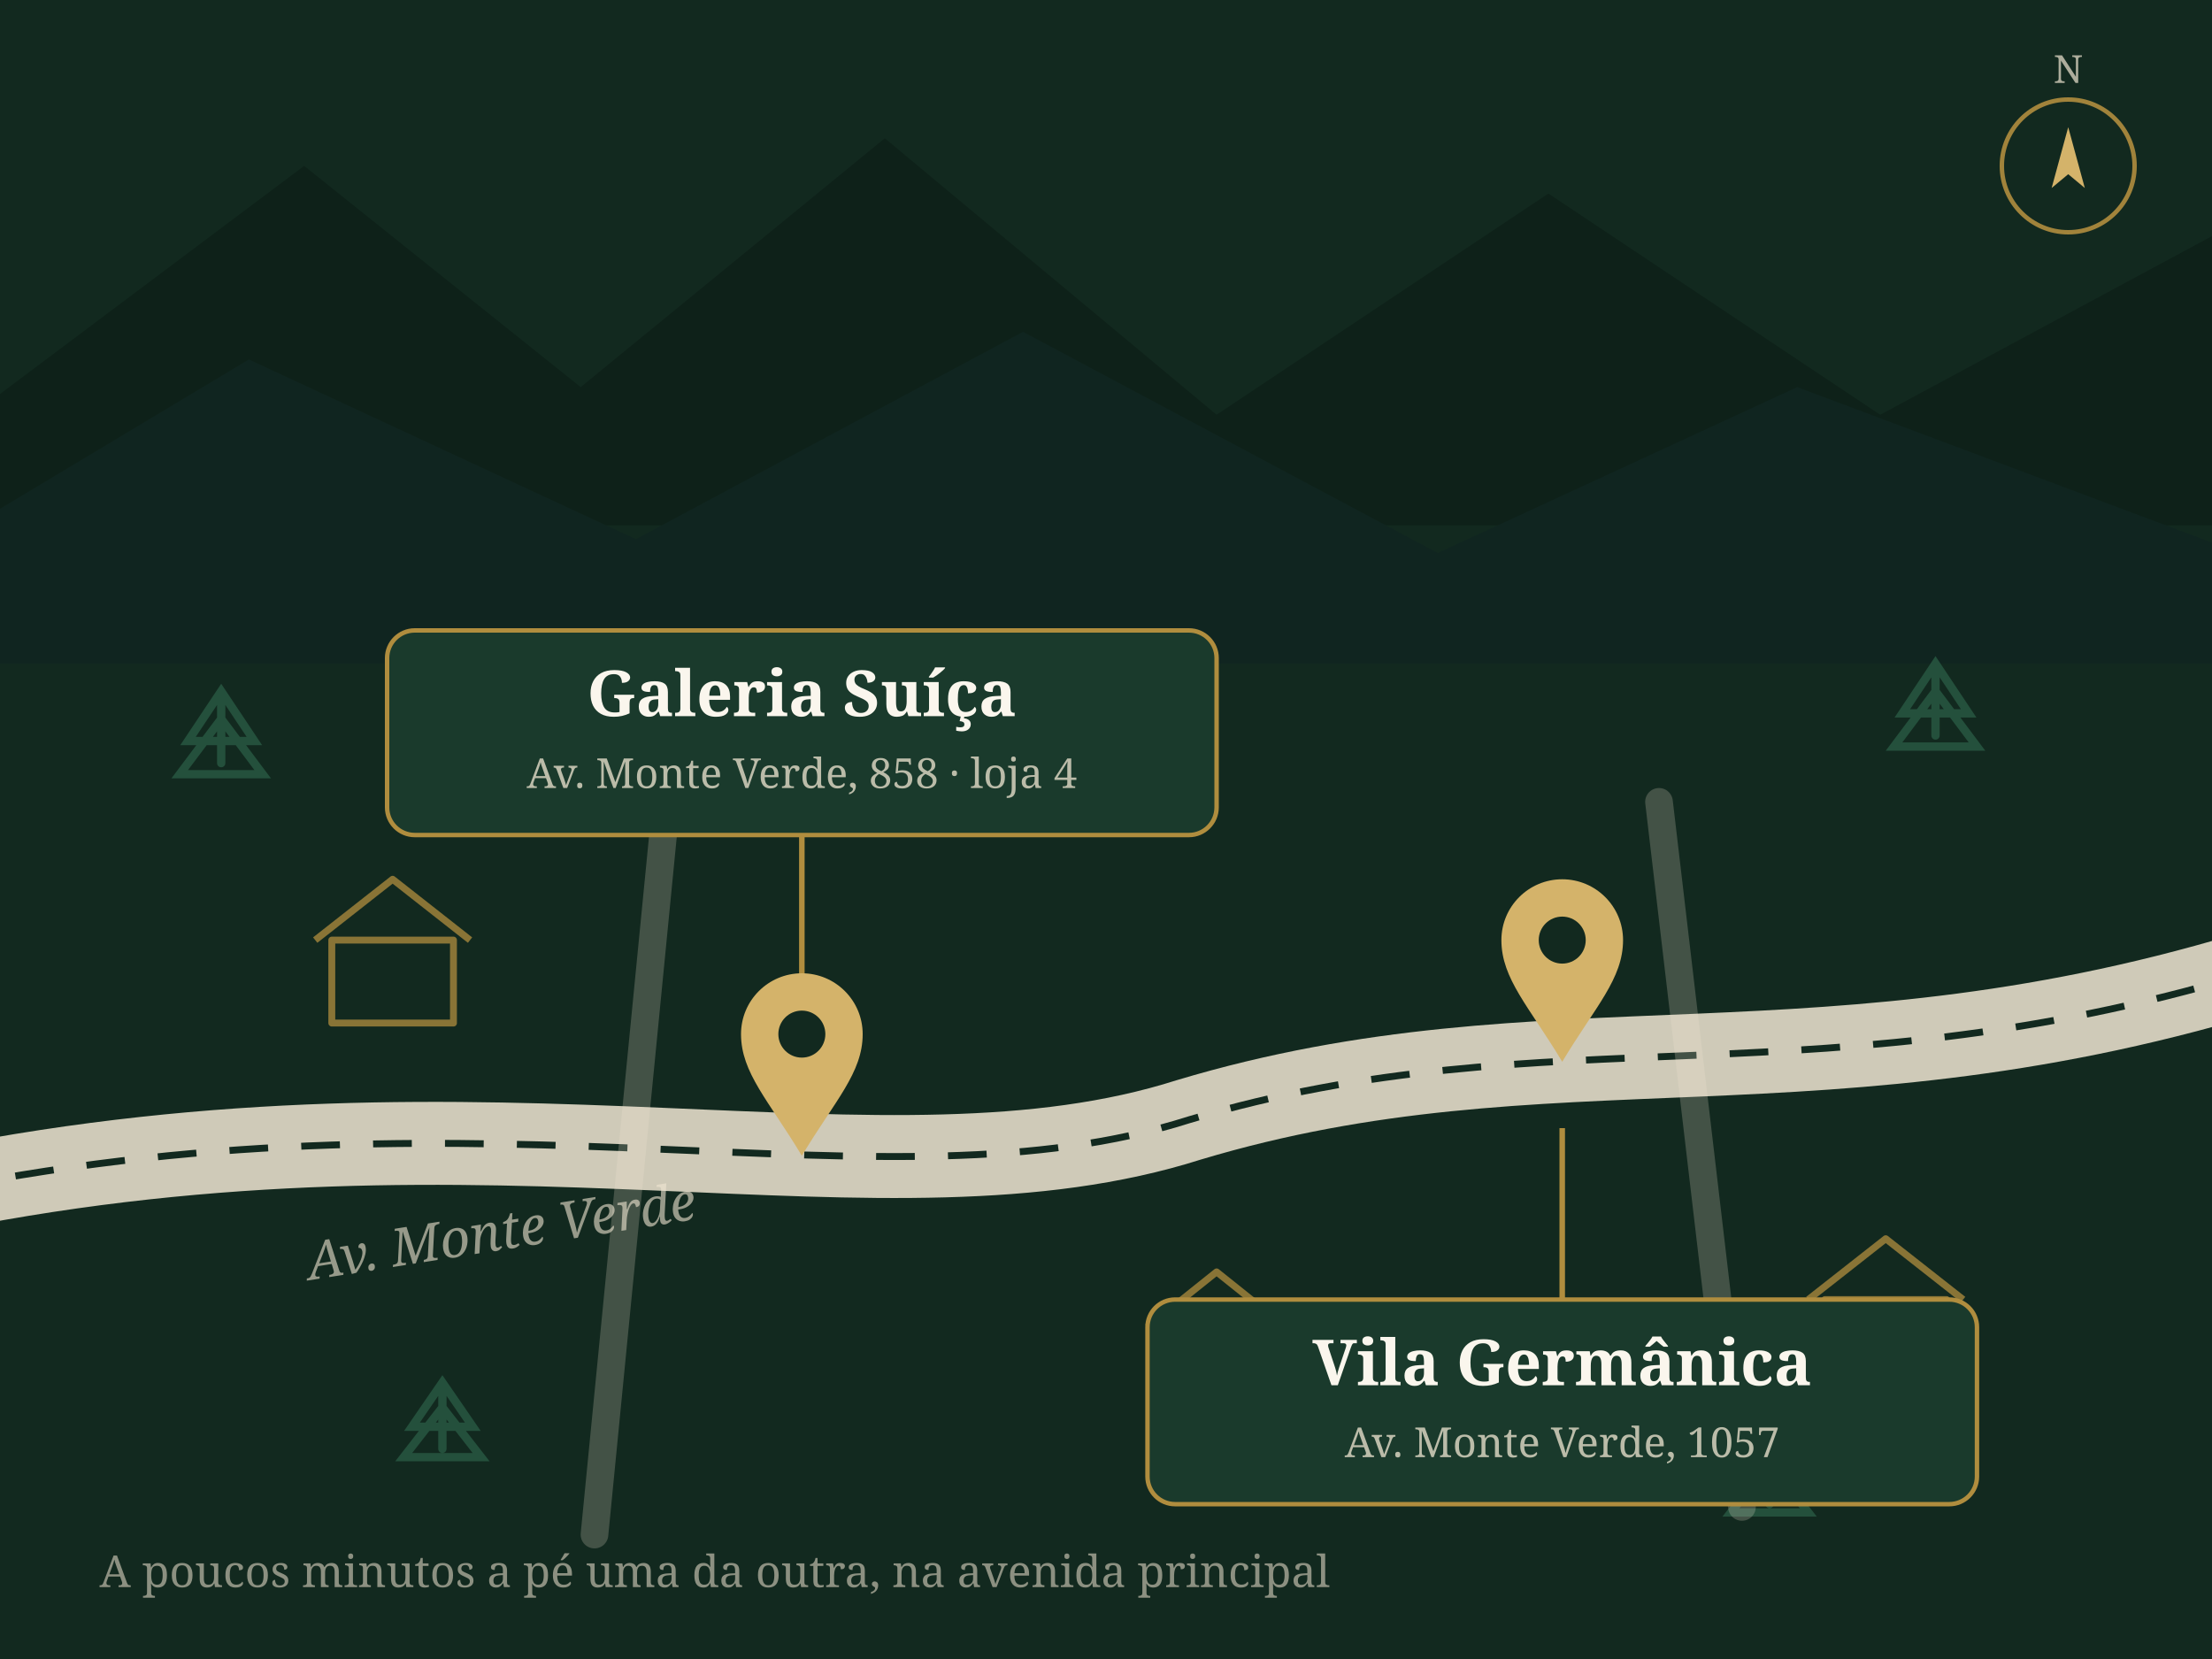
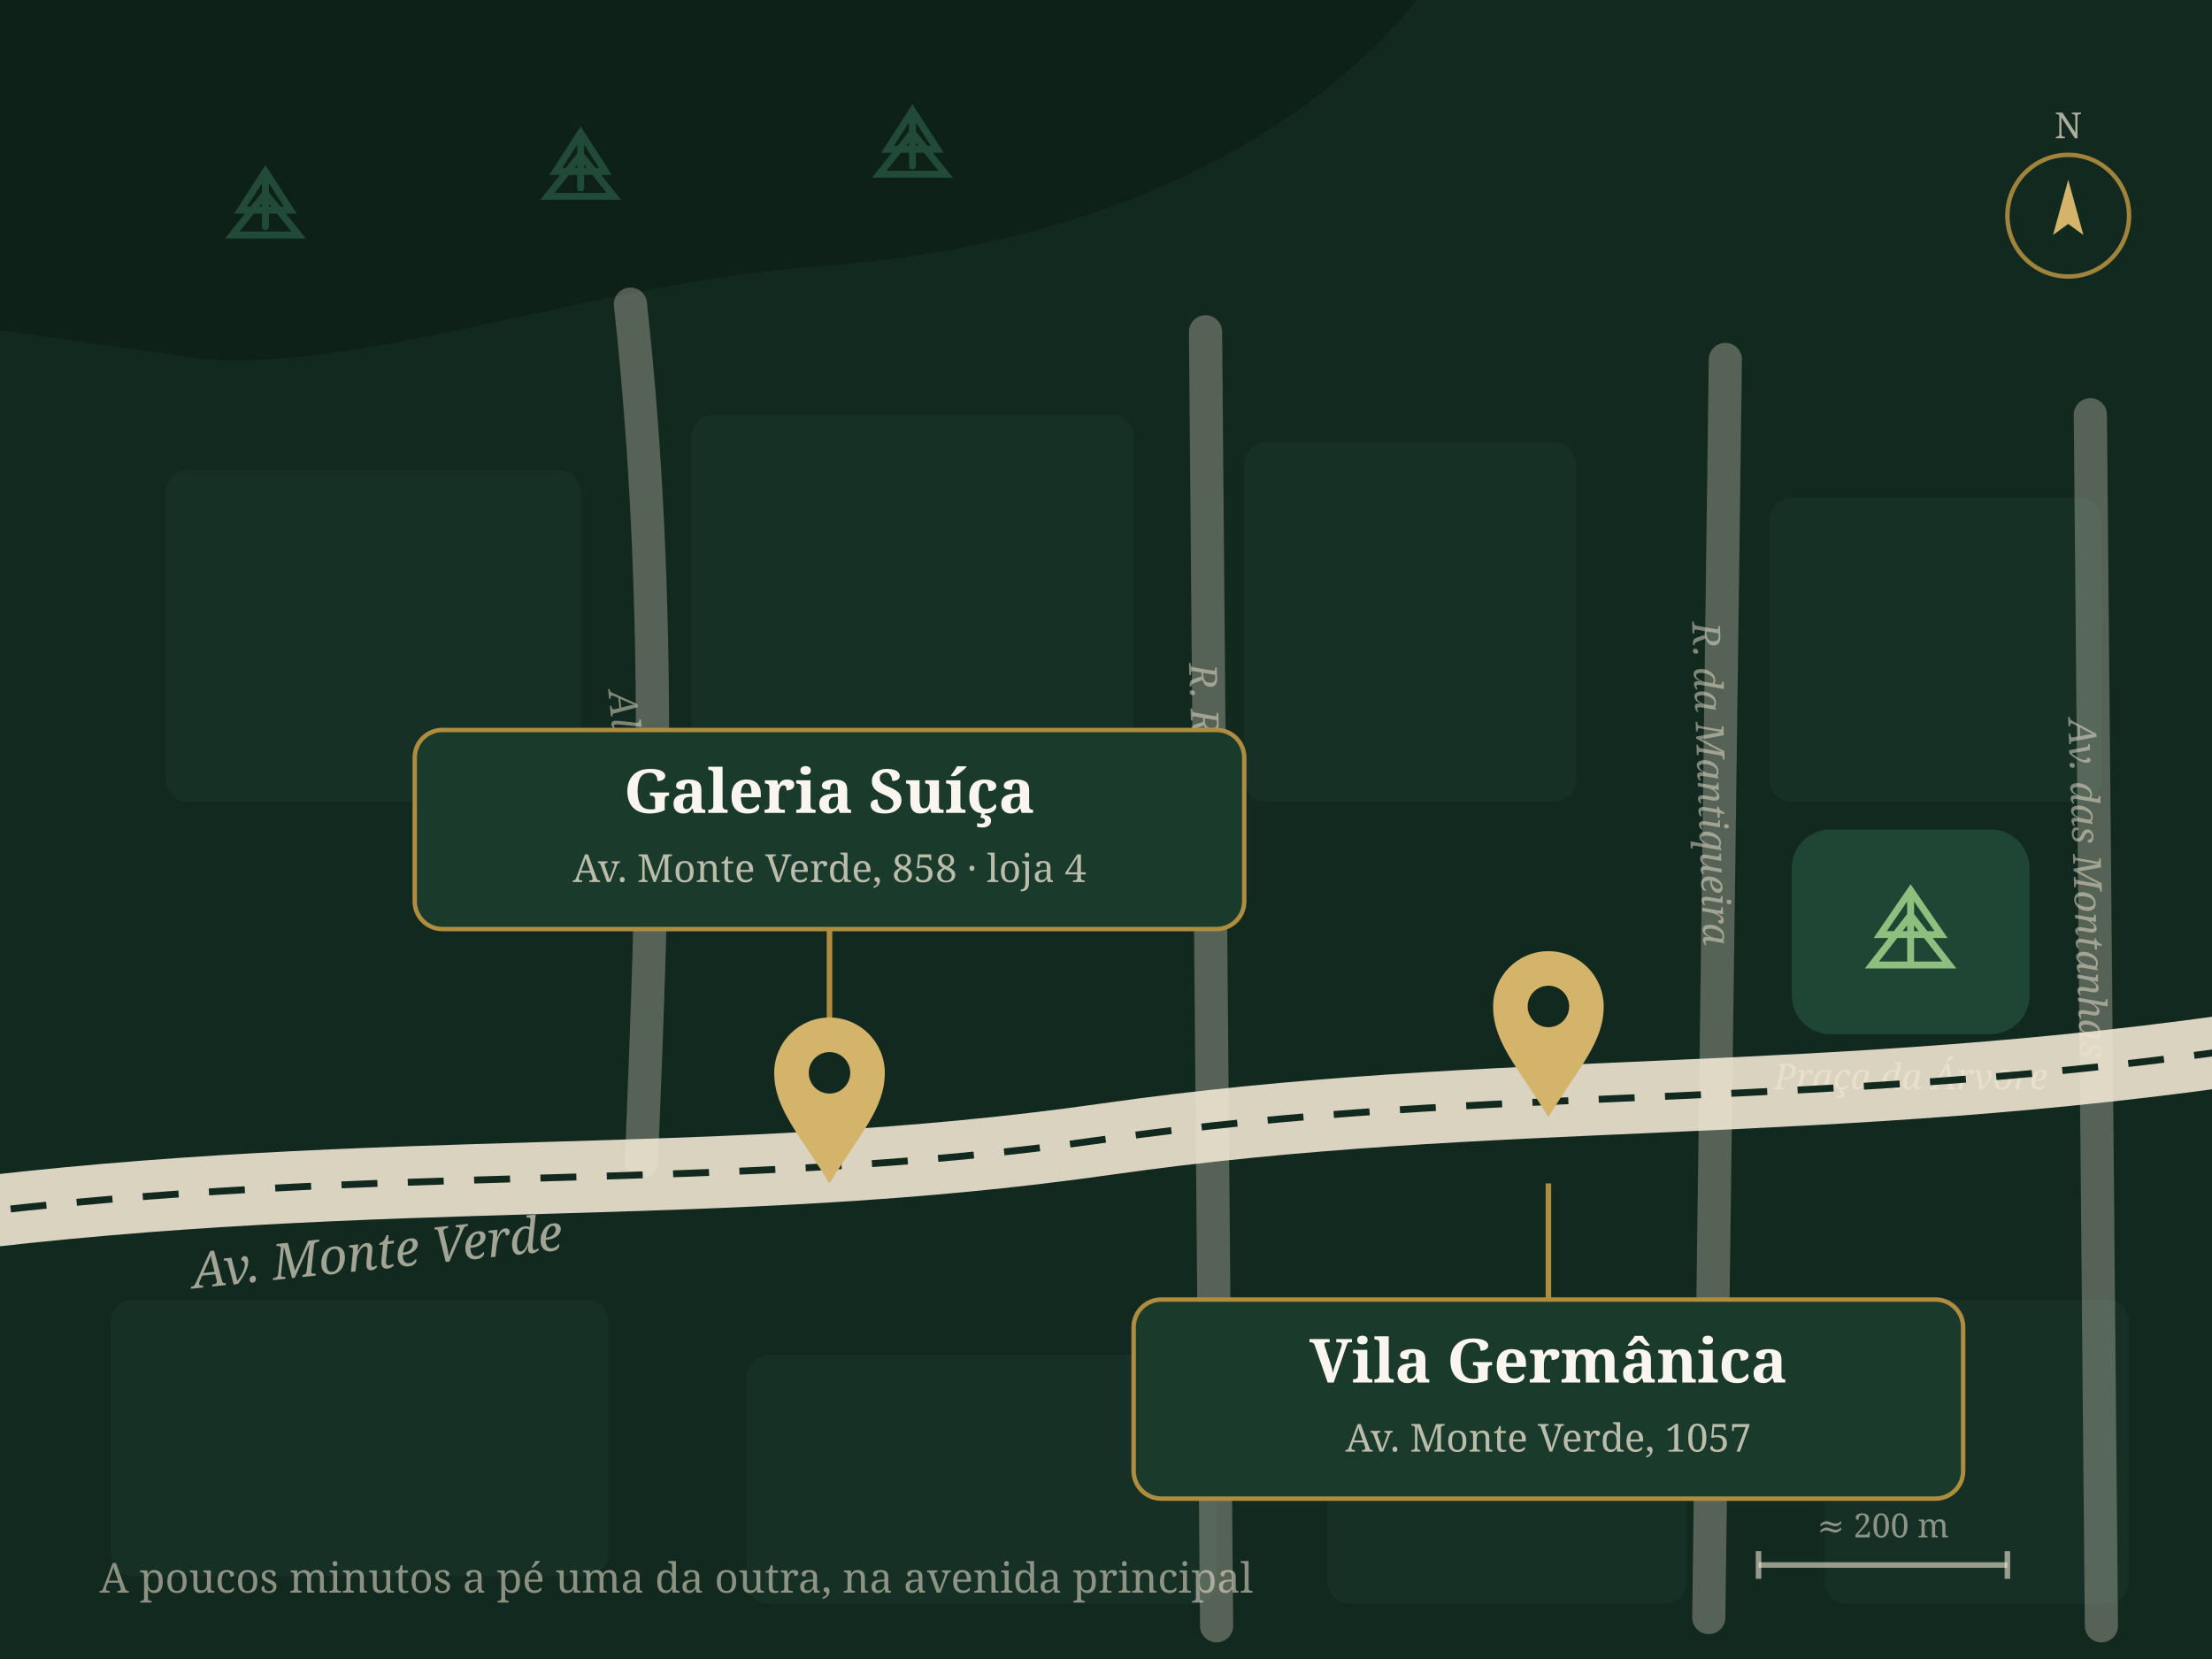
<svg xmlns="http://www.w3.org/2000/svg" viewBox="0 0 800 600" role="img" aria-label="Mapa ilustrado da avenida principal de Monte Verde com as duas unidades do Arsenal da Cerveja">
  <rect width="800" height="600" fill="#12291F" />
-   <path d="M-10 150 L110 60 L210 140 L320 50 L440 150 L560 70 L680 150 L810 80 L810 190 L-10 190 Z" fill="#0E2119" />
-   <path d="M-10 190 L90 130 L230 195 L370 120 L520 200 L650 140 L810 200 L810 240 L-10 240 Z" fill="#102520" />
-   <g stroke="#24503C" stroke-width="3" fill="none" stroke-linecap="round">
-     <path d="M80 250 l0 26 M80 250 l-12 18 h24 z M80 260 l-15 20 h30 z" />
-     <path d="M700 240 l0 26 M700 240 l-12 18 h24 z M700 250 l-15 20 h30 z" />
-     <path d="M160 500 l0 24 M160 500 l-11 16 h22 z M160 509 l-14 18 h28 z" />
-     <path d="M640 520 l0 24 M640 520 l-11 16 h22 z M640 529 l-14 18 h28 z" />
+   <path d="M-10 -10 H520 C 470 60 380 90 300 96 C 210 102 120 140 60 128 L-10 118 Z" fill="#0E2119" />
+   <g stroke="#24503C" stroke-width="2.5" fill="none" stroke-linecap="round" opacity="0.9">
+     <path d="M96 62 l0 20 M96 62 l-9 14 h18 z M96 70 l-12 15 h24 z" />
+     <path d="M210 48 l0 20 M210 48 l-9 14 h18 z M210 56 l-12 15 h24 z" />
+     <path d="M330 40 l0 20 M330 40 l-9 14 h18 z M330 48 l-12 15 h24 z" />
  </g>
-   <path d="M-20 430 C 180 390 320 440 430 405 C 560 366 660 400 820 350" stroke="#F0E6D2" stroke-opacity="0.85" stroke-width="30" fill="none" stroke-linecap="round" />
-   <path d="M-20 430 C 180 390 320 440 430 405 C 560 366 660 400 820 350" stroke="#12291F" stroke-width="2.5" fill="none" stroke-dasharray="14 12" />
-   <g stroke="#F0E6D2" stroke-opacity="0.22" stroke-width="10" stroke-linecap="round">
-     <path d="M240 300 L215 555" />
-     <path d="M600 290 L630 545" />
+   <g fill="#163026">
+     <rect x="60" y="170" width="150" height="120" rx="8" />
+     <rect x="250" y="150" width="160" height="140" rx="8" />
+     <rect x="450" y="160" width="120" height="130" rx="8" />
+     <rect x="640" y="180" width="120" height="110" rx="8" />
+     <rect x="40" y="470" width="180" height="100" rx="8" />
+     <rect x="270" y="490" width="170" height="90" rx="8" />
+     <rect x="480" y="480" width="130" height="100" rx="8" />
+     <rect x="660" y="470" width="110" height="110" rx="8" />
  </g>
-   <g stroke="#B08D3E" stroke-width="2.5" fill="none" stroke-linejoin="round" opacity="0.75">
-     <path d="M120 340 h44 v30 h-44 z M114 340 l28 -22 l28 22" />
-     <path d="M660 470 h44 v30 h-44 z M654 470 l28 -22 l28 22" />
-     <path d="M420 480 h40 v27 h-40 z M415 480 l25 -20 l25 20" />
+   <g stroke="#F0E6D2" stroke-opacity="0.3" stroke-width="12" stroke-linecap="round" fill="none">
+     <path d="M228 110 C 240 220 236 320 232 420" />
+     <path d="M436 120 L 440 588" />
+     <path d="M624 130 L 618 585" />
+     <path d="M756 150 L 760 588" />
  </g>
-   <text x="112" y="463" fill="#F0E6D2" fill-opacity="0.6" font-family="Georgia, serif" font-size="19" font-style="italic" transform="rotate(-9 112 463)">Av. Monte Verde</text>
-   <g>
-     <line x1="290" y1="300" x2="290" y2="360" stroke="#B08D3E" stroke-width="2" />
-     <rect x="140" y="228" width="300" height="74" rx="10" fill="#1A3A2C" stroke="#B08D3E" stroke-width="1.6" />
-     <text x="290" y="259" text-anchor="middle" fill="#FAF6ED" font-family="Georgia, serif" font-size="23" font-weight="bold">Galeria Suíça</text>
-     <text x="290" y="285" text-anchor="middle" fill="#F0E6D2" fill-opacity="0.75" font-family="Georgia, serif" font-size="15">Av. Monte Verde, 858 · loja 4</text>
-     <path d="M290 418 C 278 398 268 388 268 374 a22 22 0 1 1 44 0 c0 14 -10 24 -22 44 Z" fill="#D4B36A" />
-     <circle cx="290" cy="374" r="8.5" fill="#12291F" />
+   <g fill="#F0E6D2" fill-opacity="0.5" font-family="Georgia, serif" font-size="14" font-style="italic">
+     <text transform="translate(220 250) rotate(84)">Al. Pinheral</text>
+     <text transform="translate(430 240) rotate(88)">R. Rolinha</text>
+     <text transform="translate(612 225) rotate(88)">R. da Mantiqueira</text>
+     <text transform="translate(748 260) rotate(88)">Av. das Montanhas</text>
  </g>
  <g>
-     <line x1="565" y1="470" x2="565" y2="408" stroke="#B08D3E" stroke-width="2" />
-     <rect x="415" y="470" width="300" height="74" rx="10" fill="#1A3A2C" stroke="#B08D3E" stroke-width="1.6" />
-     <text x="565" y="501" text-anchor="middle" fill="#FAF6ED" font-family="Georgia, serif" font-size="23" font-weight="bold">Vila Germânica</text>
-     <text x="565" y="527" text-anchor="middle" fill="#F0E6D2" fill-opacity="0.75" font-family="Georgia, serif" font-size="15">Av. Monte Verde, 1057</text>
-     <path d="M565 384 C 553 364 543 354 543 340 a22 22 0 1 1 44 0 c0 14 -10 24 -22 44 Z" fill="#D4B36A" />
-     <circle cx="565" cy="340" r="8.5" fill="#12291F" />
+     <rect x="648" y="300" width="86" height="74" rx="14" fill="#1F4534" />
+     <g stroke="#8FBF7F" stroke-width="2.5" fill="none" stroke-linecap="round">
+       <path d="M691 322 l0 26 M691 322 l-11 16 h22 z M691 331 l-14 18 h28 z" />
+     </g>
+     <text x="691" y="394" text-anchor="middle" fill="#F0E6D2" fill-opacity="0.7" font-family="Georgia, serif" font-size="13" font-style="italic">Praça da Árvore</text>
  </g>
-   <text x="36" y="574" fill="#F0E6D2" fill-opacity="0.55" font-family="Georgia, serif" font-size="16">A poucos minutos a pé uma da outra, na avenida principal</text>
-   <g transform="translate(748 60)">
-     <circle r="24" fill="none" stroke="#B08D3E" stroke-width="1.6" opacity="0.9" />
-     <path d="M0 -14 L6 8 L0 3 L-6 8 Z" fill="#D4B36A" />
-     <text y="-30" text-anchor="middle" fill="#F0E6D2" fill-opacity="0.7" font-family="Georgia, serif" font-size="14">N</text>
+   <path d="M-20 440 C 140 420 260 432 400 412 C 540 392 660 402 820 378" stroke="#F0E6D2" stroke-opacity="0.9" stroke-width="26" fill="none" stroke-linecap="round" />
+   <path d="M-20 440 C 140 420 260 432 400 412 C 540 392 660 402 820 378" stroke="#12291F" stroke-width="2.5" fill="none" stroke-dasharray="13 11" />
+   <text transform="translate(70 466) rotate(-6)" fill="#F0E6D2" fill-opacity="0.65" font-family="Georgia, serif" font-size="18" font-style="italic">Av. Monte Verde</text>
+   <g>
+     <line x1="300" y1="336" x2="300" y2="380" stroke="#B08D3E" stroke-width="2" />
+     <rect x="150" y="264" width="300" height="72" rx="10" fill="#1A3A2C" stroke="#B08D3E" stroke-width="1.6" />
+     <text x="300" y="294" text-anchor="middle" fill="#FAF6ED" font-family="Georgia, serif" font-size="22" font-weight="bold">Galeria Suíça</text>
+     <text x="300" y="319" text-anchor="middle" fill="#F0E6D2" fill-opacity="0.75" font-family="Georgia, serif" font-size="14">Av. Monte Verde, 858 · loja 4</text>
+     <path d="M300 428 C 289 410 280 401 280 388 a20 20 0 1 1 40 0 c0 13 -9 22 -20 40 Z" fill="#D4B36A" />
+     <circle cx="300" cy="388" r="7.5" fill="#12291F" />
+   </g>
+   <g>
+     <line x1="560" y1="470" x2="560" y2="428" stroke="#B08D3E" stroke-width="2" />
+     <rect x="410" y="470" width="300" height="72" rx="10" fill="#1A3A2C" stroke="#B08D3E" stroke-width="1.6" />
+     <text x="560" y="500" text-anchor="middle" fill="#FAF6ED" font-family="Georgia, serif" font-size="22" font-weight="bold">Vila Germânica</text>
+     <text x="560" y="525" text-anchor="middle" fill="#F0E6D2" fill-opacity="0.75" font-family="Georgia, serif" font-size="14">Av. Monte Verde, 1057</text>
+     <path d="M560 404 C 549 386 540 377 540 364 a20 20 0 1 1 40 0 c0 13 -9 22 -20 40 Z" fill="#D4B36A" />
+     <circle cx="560" cy="364" r="7.5" fill="#12291F" />
+   </g>
+   <text x="36" y="576" fill="#F0E6D2" fill-opacity="0.55" font-family="Georgia, serif" font-size="15">A poucos minutos a pé uma da outra, na avenida principal</text>
+   <g transform="translate(636 566)">
+     <line x1="0" y1="0" x2="90" y2="0" stroke="#F0E6D2" stroke-opacity="0.6" stroke-width="2" />
+     <line x1="0" y1="-5" x2="0" y2="5" stroke="#F0E6D2" stroke-opacity="0.6" stroke-width="2" />
+     <line x1="90" y1="-5" x2="90" y2="5" stroke="#F0E6D2" stroke-opacity="0.6" stroke-width="2" />
+     <text x="45" y="-10" text-anchor="middle" fill="#F0E6D2" fill-opacity="0.55" font-family="Georgia, serif" font-size="12">≈ 200 m</text>
+   </g>
+   <g transform="translate(748 78)">
+     <circle r="22" fill="none" stroke="#B08D3E" stroke-width="1.6" opacity="0.9" />
+     <path d="M0 -13 L5.5 7 L0 3 L-5.5 7 Z" fill="#D4B36A" />
+     <text y="-28" text-anchor="middle" fill="#F0E6D2" fill-opacity="0.7" font-family="Georgia, serif" font-size="13">N</text>
  </g>
</svg>
